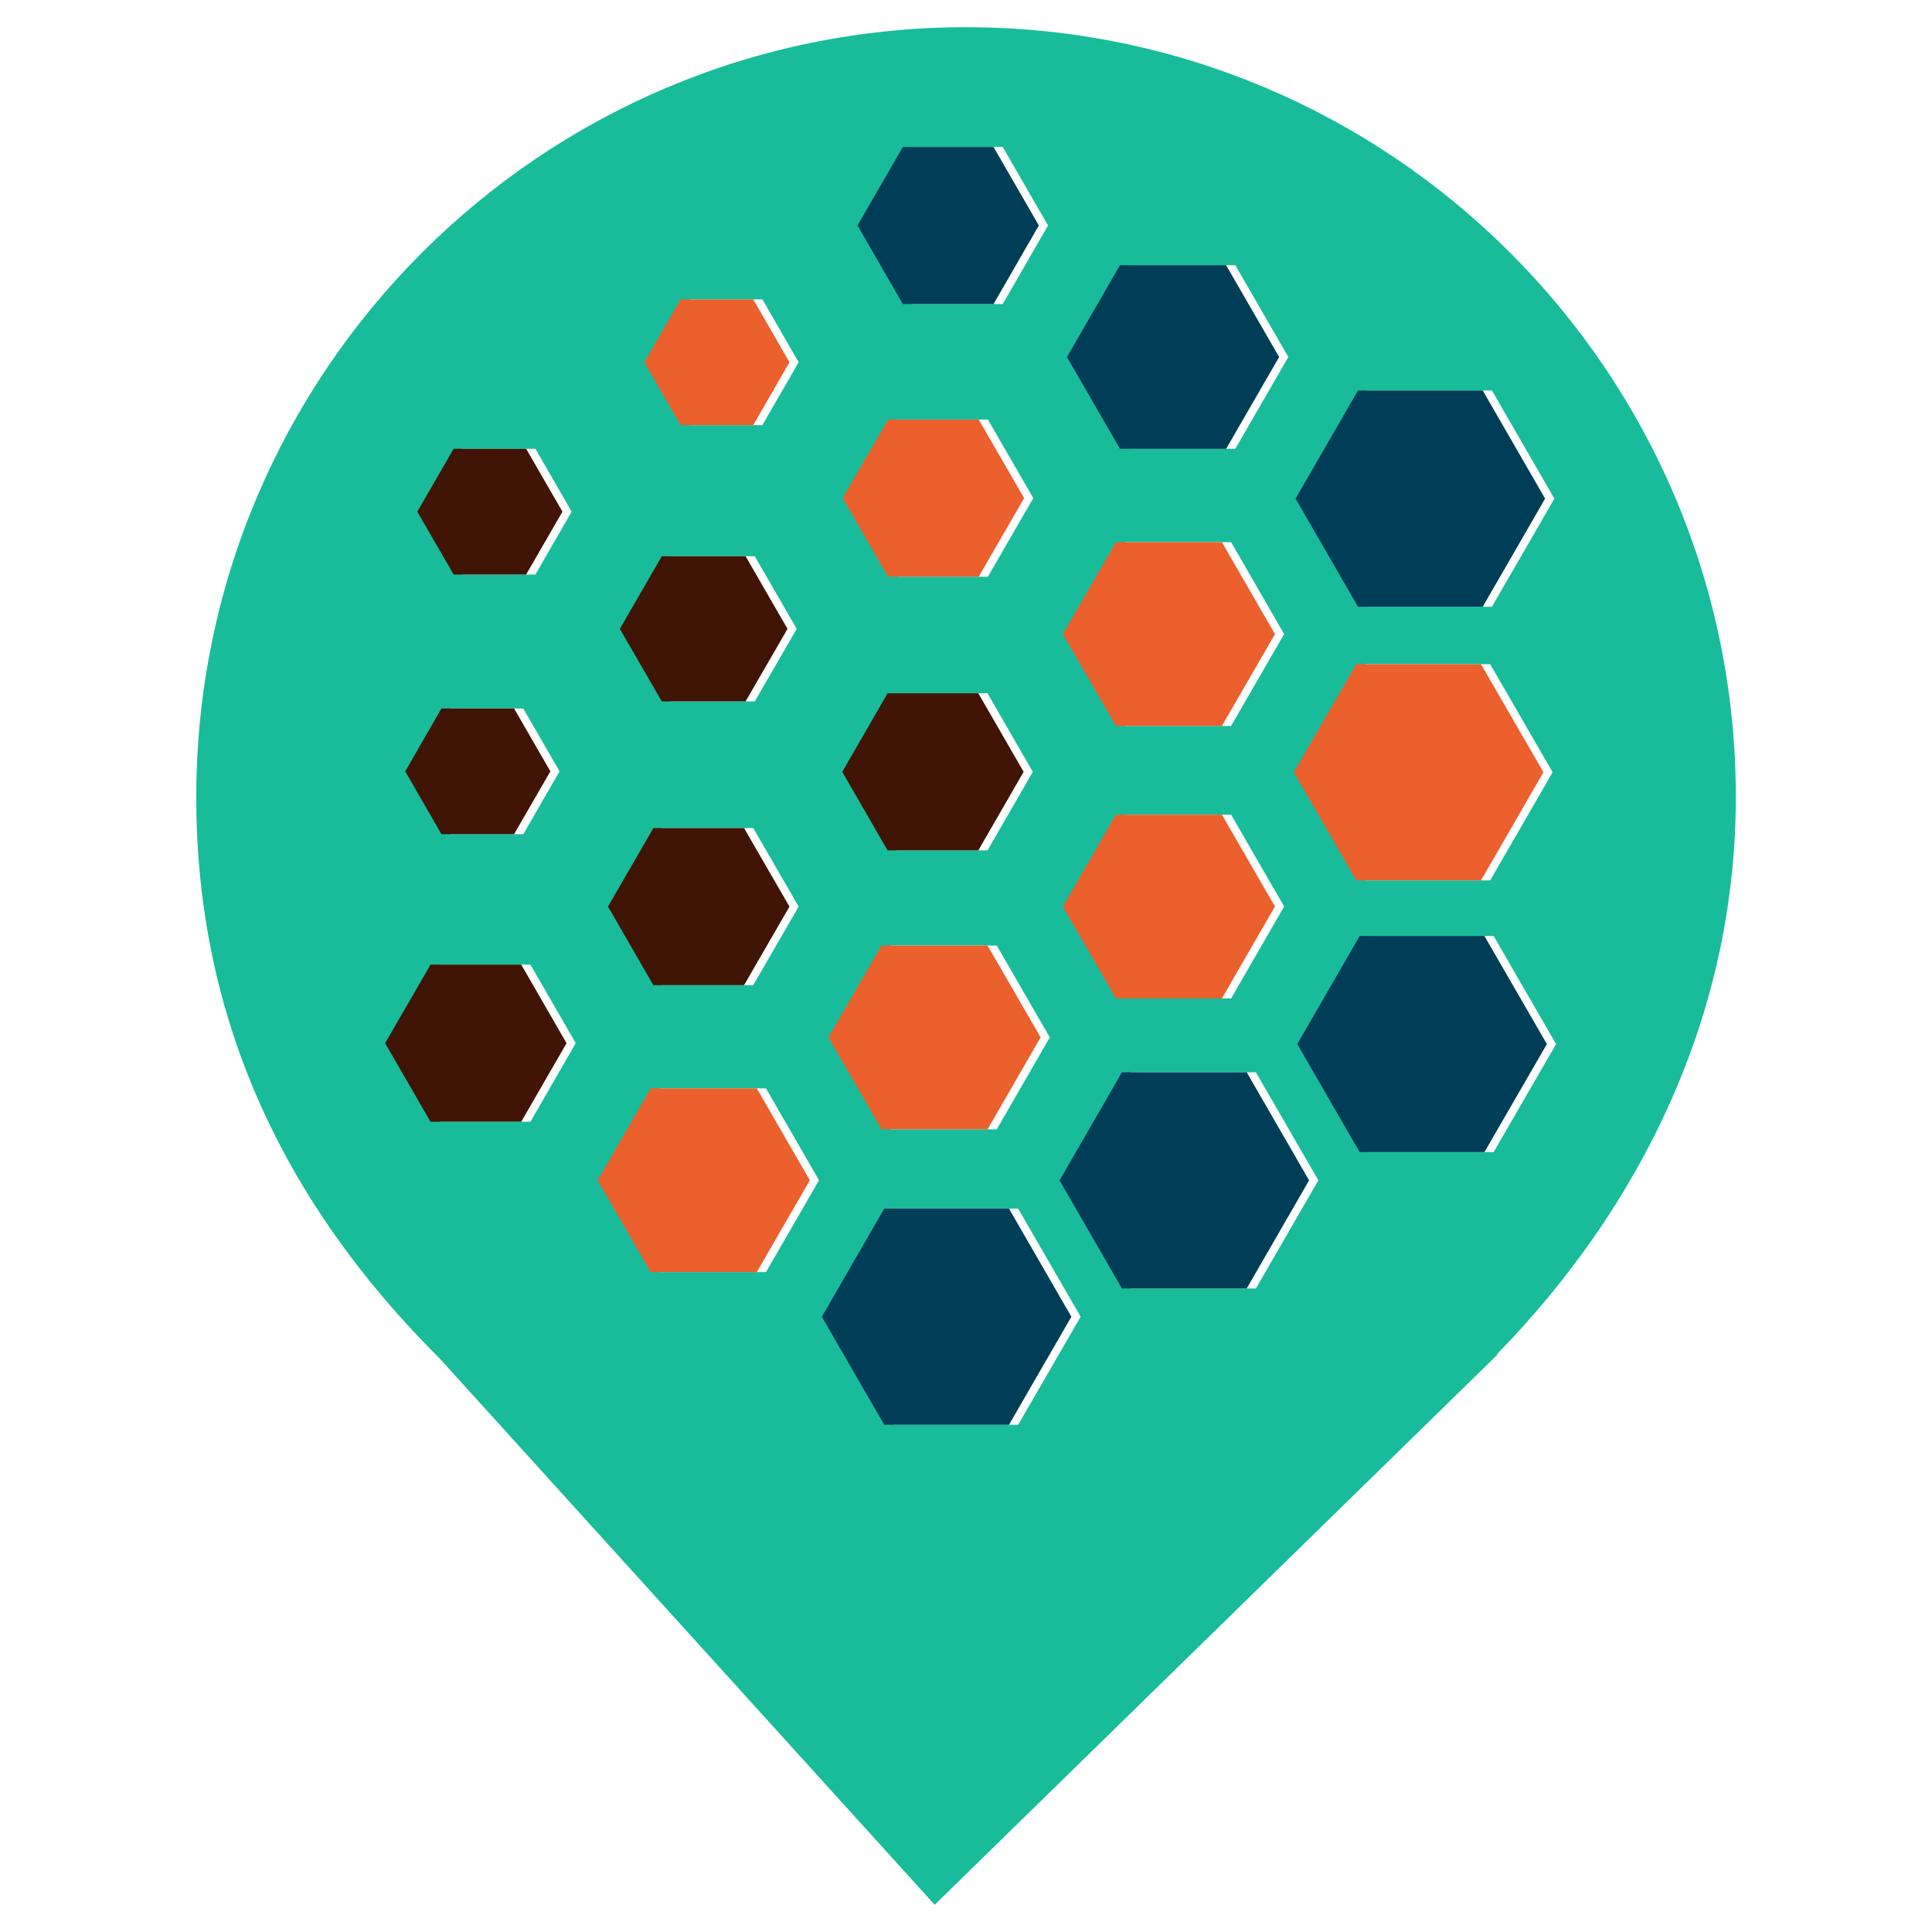
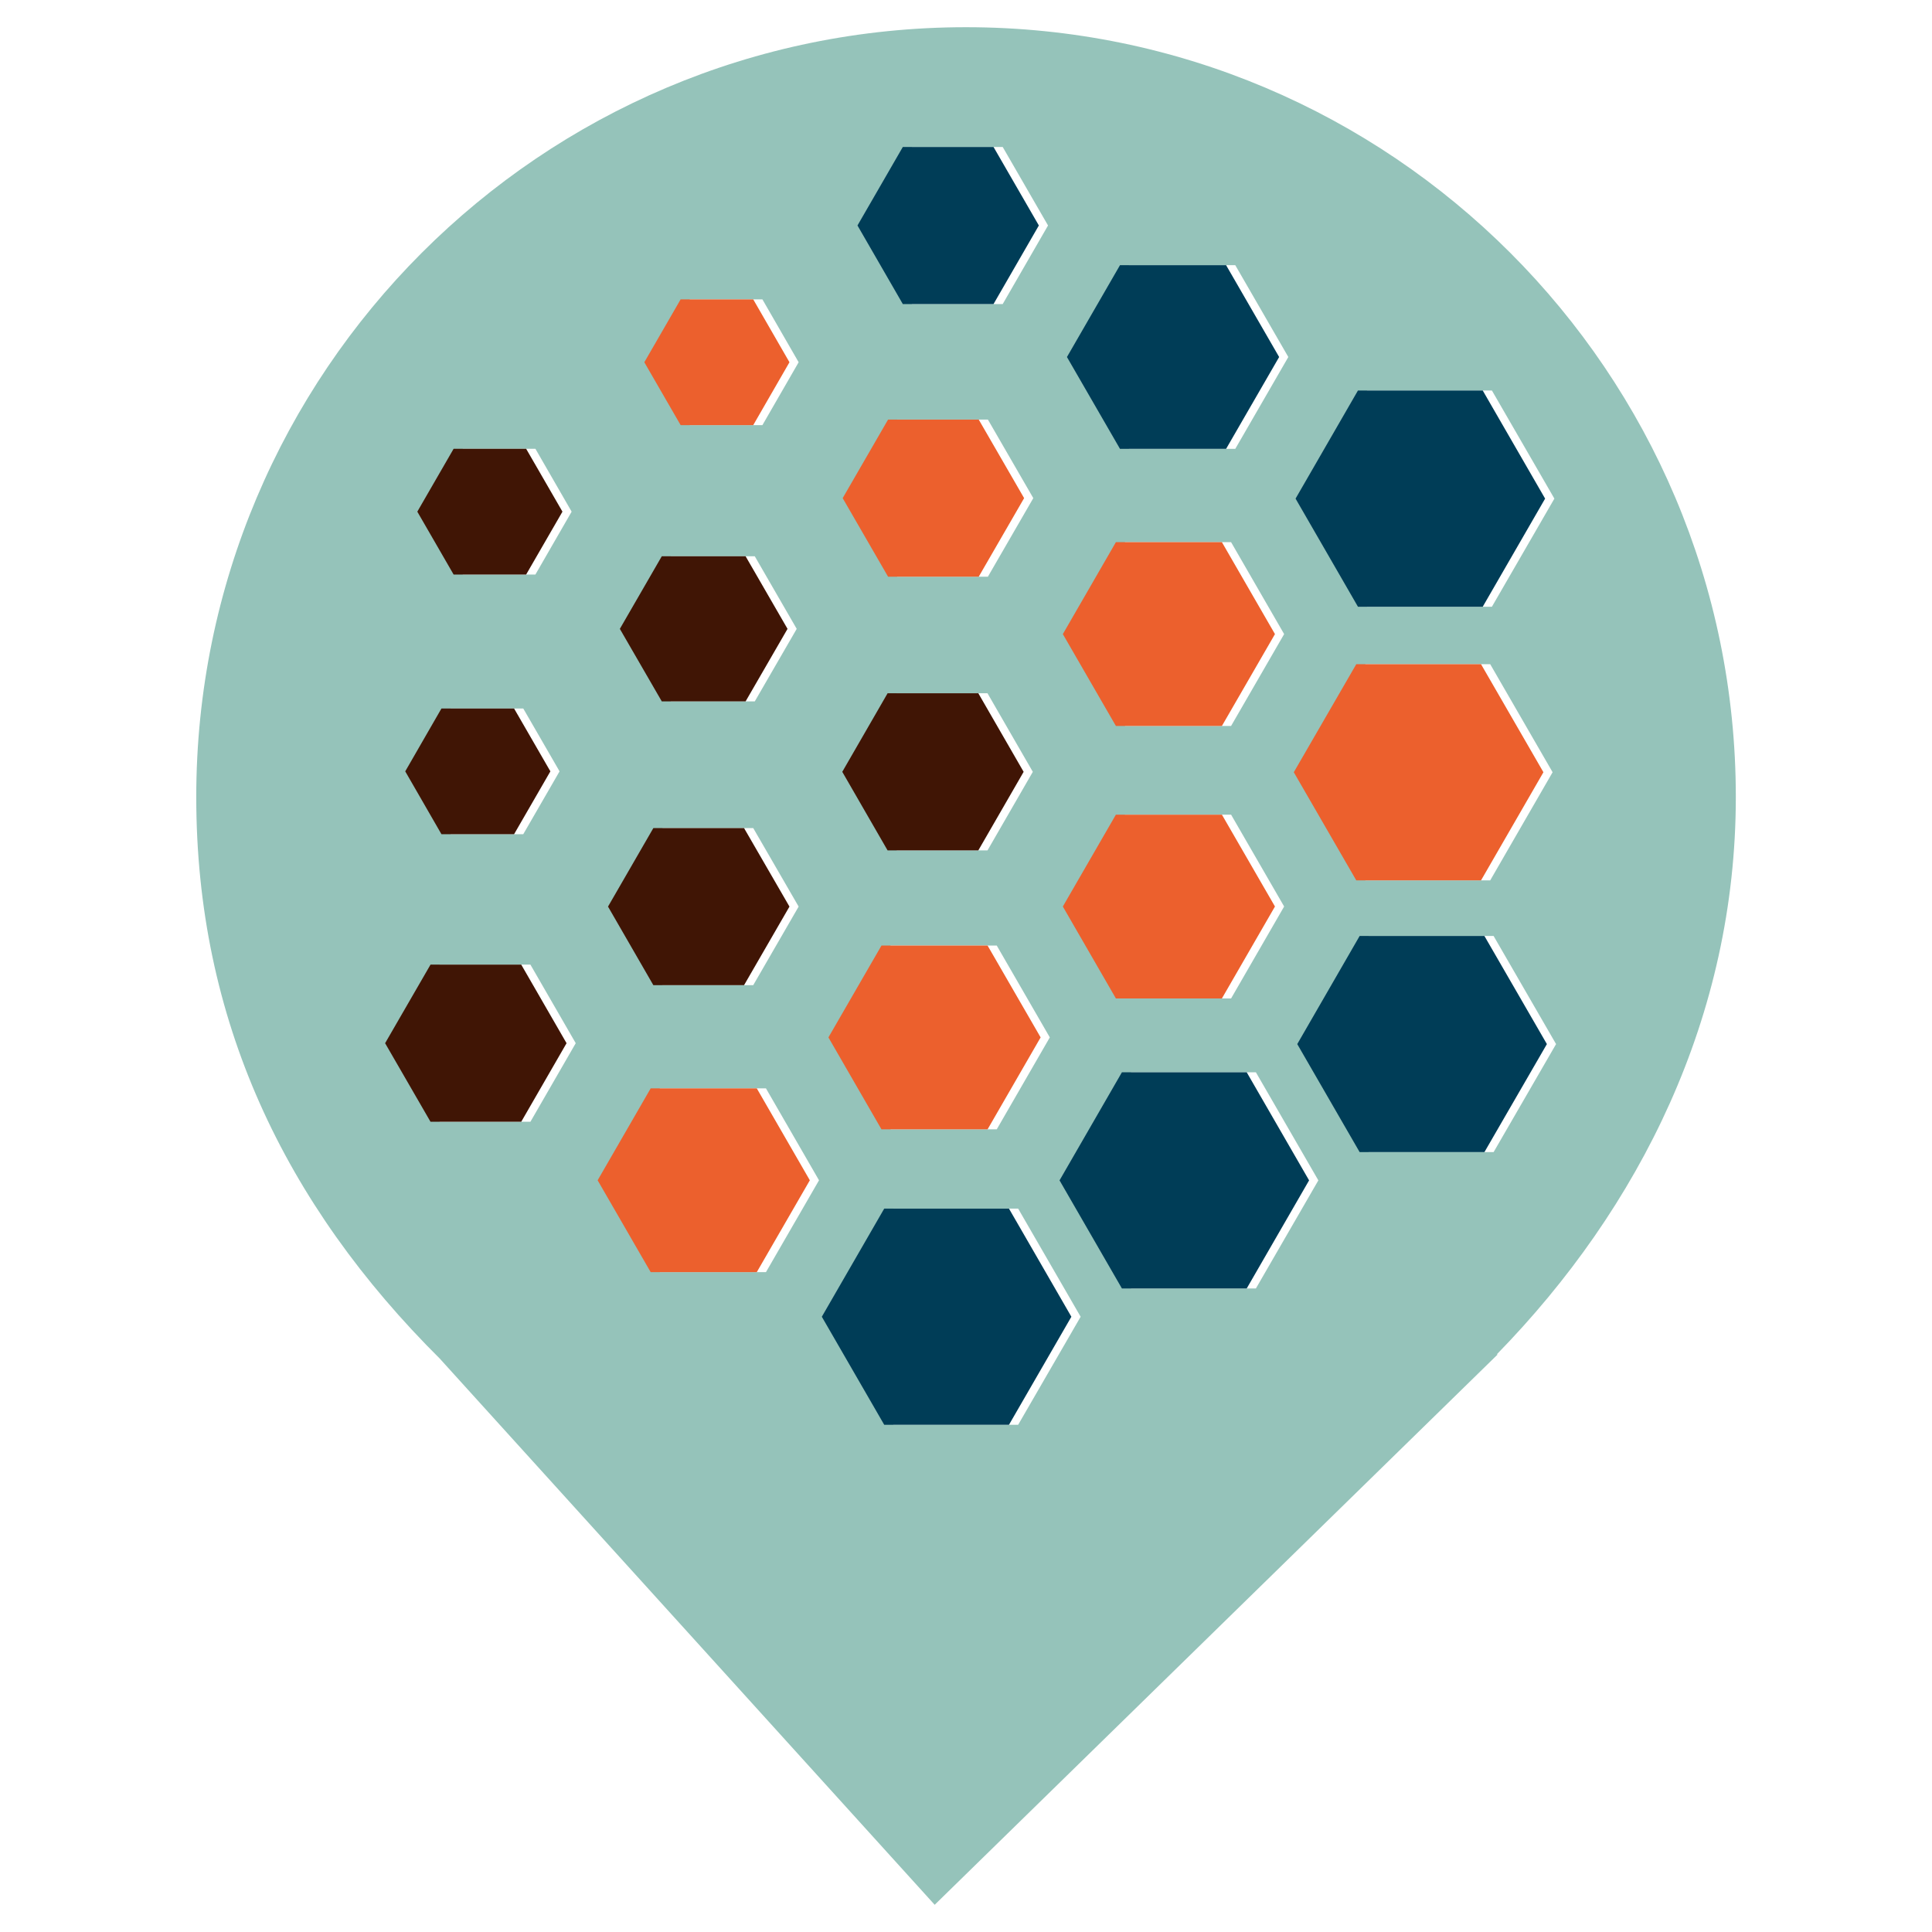
<svg xmlns="http://www.w3.org/2000/svg" style="isolation:isolate" viewBox="0 0 24 24" width="24pt" height="24pt">
  <defs>
-     <clipPath id="_clipPath_zHCVnNP6twpLMeRpyGKJI4HVQt3nNgDf">
+     <clipPath id="_clipPath_tebZOOMSFNQkiUl0uGn333MgBu465dGm">
      <rect width="24" height="24" />
    </clipPath>
  </defs>
-   <g clip-path="url(#_clipPath_zHCVnNP6twpLMeRpyGKJI4HVQt3nNgDf)">
-     <clipPath id="_clipPath_0AMvGRBOBriieLDkJeFKaWcGUuV3zmcQ">
+   <g clip-path="url(#_clipPath_tebZOOMSFNQkiUl0uGn333MgBu465dGm)">
+     <clipPath id="_clipPath_kePTgkTA1hvUpKgrINzGFXUmIFMFrZwX">
      <rect x="0" y="0" width="24" height="24" transform="matrix(1,0,0,1,0,0)" fill="rgb(255,255,255)" />
    </clipPath>
-     <g clip-path="url(#_clipPath_0AMvGRBOBriieLDkJeFKaWcGUuV3zmcQ)">
+     <g clip-path="url(#_clipPath_kePTgkTA1hvUpKgrINzGFXUmIFMFrZwX)">
      <g>
-         <clipPath id="_clipPath_bt20YujoZqGSAJAUwyenilgJu59ZE1dR">
+         <clipPath id="_clipPath_8bj7MG0dzCESHLXJAQAtckEUKcg0hJ4m">
          <rect x="0" y="0" width="24" height="24" transform="matrix(1,0,0,1,0,0)" fill="rgb(255,255,255)" />
        </clipPath>
-         <g clip-path="url(#_clipPath_bt20YujoZqGSAJAUwyenilgJu59ZE1dR)">
+         <g clip-path="url(#_clipPath_8bj7MG0dzCESHLXJAQAtckEUKcg0hJ4m)">
          <g>
            <g />
          </g>
        </g>
-         <clipPath id="_clipPath_swllt1LiBJRE2nvc8CkApi7MWT7po96r">
+         <clipPath id="_clipPath_qcztXgqbYati7MhtAkN3z6qG3jRWXxJa">
          <rect x="0" y="0" width="24" height="24" transform="matrix(1,0,0,1,0,0)" fill="rgb(255,255,255)" />
        </clipPath>
-         <g clip-path="url(#_clipPath_swllt1LiBJRE2nvc8CkApi7MWT7po96r)">
+         <g clip-path="url(#_clipPath_qcztXgqbYati7MhtAkN3z6qG3jRWXxJa)">
          <g>
            <g>
              <g />
            </g>
          </g>
        </g>
      </g>
    </g>
-     <path d=" M 18.593 16.825 C 20.37 15.006 21.563 12.624 21.563 9.901 C 21.563 4.623 17.278 0.338 12 0.338 C 6.722 0.338 2.438 4.623 2.438 9.901 C 2.438 12.657 3.526 14.954 5.474 16.888 L 5.473 16.888 L 11.611 23.662 L 18.605 16.825 L 18.593 16.825 Z " fill="rgb(24,188,155)" />
-     <clipPath id="_clipPath_VADRYNVqVV8nytD0q4jXoYyNBwNlaGKp">
+     <path d=" M 18.593 16.825 C 20.37 15.006 21.563 12.624 21.563 9.901 C 21.563 4.623 17.278 0.338 12 0.338 C 6.722 0.338 2.438 4.623 2.438 9.901 C 2.438 12.657 3.526 14.954 5.474 16.888 L 5.473 16.888 L 11.611 23.662 L 18.605 16.825 L 18.593 16.825 Z " fill="rgb(149,195,186)" />
+     <clipPath id="_clipPath_sTy3SsxBwHfFEG9HCPezbc0zqKhQLZjs">
      <rect x="4.899" y="1.826" width="14.431" height="15.873" transform="matrix(1,0,0,1,0,0)" fill="rgb(255,255,255)" />
    </clipPath>
-     <g clip-path="url(#_clipPath_VADRYNVqVV8nytD0q4jXoYyNBwNlaGKp)">
+     <g clip-path="url(#_clipPath_sTy3SsxBwHfFEG9HCPezbc0zqKhQLZjs)">
      <g>
        <g>
          <path d=" M 18.533 4.851 L 16.983 4.851 L 16.208 6.194 L 16.983 7.537 L 18.533 7.537 L 19.309 6.194 L 18.533 4.851 L 18.533 4.851 Z " fill="rgb(255,255,255)" />
          <path d=" M 15.345 3.294 L 14.027 3.294 L 13.368 4.435 L 14.027 5.576 L 15.345 5.576 L 16.004 4.435 L 15.345 3.294 L 15.345 3.294 Z " fill="rgb(255,255,255)" />
          <path d=" M 15.293 6.735 L 13.976 6.735 L 13.317 7.877 L 13.976 9.018 L 15.293 9.018 L 15.952 7.877 L 15.293 6.735 L 15.293 6.735 Z " fill="rgb(255,255,255)" />
          <path d=" M 15.293 10.12 L 13.976 10.12 L 13.317 11.261 L 13.976 12.403 L 15.293 12.403 L 15.952 11.261 L 15.293 10.12 L 15.293 10.12 Z " fill="rgb(255,255,255)" />
          <path d=" M 12.382 11.746 L 11.064 11.746 L 10.405 12.887 L 11.064 14.029 L 12.382 14.029 L 13.041 12.887 L 12.382 11.746 L 12.382 11.746 Z " fill="rgb(255,255,255)" />
          <path d=" M 9.515 13.52 L 8.197 13.52 L 7.538 14.662 L 8.197 15.803 L 9.515 15.803 L 10.174 14.662 L 9.515 13.52 L 9.515 13.52 Z " fill="rgb(255,255,255)" />
          <path d=" M 11.329 1.826 L 10.766 2.801 L 11.329 3.777 L 12.456 3.777 L 13.019 2.801 L 12.456 1.826 L 11.329 1.826 L 11.329 1.826 Z " fill="rgb(255,255,255)" />
          <path d=" M 12.272 5.212 L 11.146 5.212 L 10.582 6.188 L 11.146 7.164 L 12.272 7.164 L 12.836 6.188 L 12.272 5.212 L 12.272 5.212 Z " fill="rgb(255,255,255)" />
          <path d=" M 12.267 8.612 L 11.14 8.612 L 10.577 9.588 L 11.14 10.564 L 12.267 10.564 L 12.83 9.588 L 12.267 8.612 L 12.267 8.612 Z " fill="rgb(255,255,255)" />
          <path d=" M 9.357 10.287 L 8.23 10.287 L 7.667 11.262 L 8.23 12.238 L 9.357 12.238 L 9.921 11.262 L 9.357 10.287 L 9.357 10.287 Z " fill="rgb(255,255,255)" />
          <path d=" M 6.589 11.983 L 5.462 11.983 L 4.899 12.959 L 5.462 13.935 L 6.589 13.935 L 7.152 12.959 L 6.589 11.983 L 6.589 11.983 Z " fill="rgb(255,255,255)" />
          <path d=" M 9.471 3.719 L 8.569 3.719 L 8.118 4.5 L 8.569 5.281 L 9.471 5.281 L 9.921 4.5 L 9.471 3.719 L 9.471 3.719 Z " fill="rgb(255,255,255)" />
          <path d=" M 9.376 6.91 L 8.335 6.91 L 7.814 7.812 L 8.335 8.713 L 9.376 8.713 L 9.897 7.812 L 9.376 6.91 L 9.376 6.91 Z " fill="rgb(255,255,255)" />
          <path d=" M 6.5 8.801 L 5.599 8.801 L 5.148 9.582 L 5.599 10.363 L 6.5 10.363 L 6.951 9.582 L 6.5 8.801 L 6.5 8.801 Z " fill="rgb(255,255,255)" />
          <path d=" M 6.651 5.575 L 5.749 5.575 L 5.299 6.356 L 5.749 7.137 L 6.651 7.137 L 7.101 6.356 L 6.651 5.575 L 6.651 5.575 Z " fill="rgb(255,255,255)" />
          <path d=" M 18.512 8.251 L 16.962 8.251 L 16.187 9.593 L 16.962 10.936 L 18.512 10.936 L 19.287 9.593 L 18.512 8.251 L 18.512 8.251 Z " fill="rgb(255,255,255)" />
          <path d=" M 18.554 11.627 L 17.004 11.627 L 16.229 12.97 L 17.004 14.312 L 18.554 14.312 L 19.33 12.97 L 18.554 11.627 L 18.554 11.627 Z " fill="rgb(255,255,255)" />
          <path d=" M 15.601 13.32 L 14.051 13.32 L 13.276 14.663 L 14.051 16.006 L 15.601 16.006 L 16.377 14.663 L 15.601 13.32 L 15.601 13.32 Z " fill="rgb(255,255,255)" />
          <path d=" M 12.648 15.014 L 11.098 15.014 L 10.323 16.357 L 11.098 17.699 L 12.648 17.699 L 13.424 16.357 L 12.648 15.014 L 12.648 15.014 Z " fill="rgb(255,255,255)" />
        </g>
      </g>
    </g>
-     <clipPath id="_clipPath_jD4pjVyyYhYESnQbceuzLhVA2RPQllHZ">
+     <clipPath id="_clipPath_RDRIrFFwkV1rGNARBiCoXtpDjH0cIqob">
      <rect x="4.784" y="1.826" width="14.431" height="15.873" transform="matrix(1,0,0,1,0,0)" fill="rgb(255,255,255)" />
    </clipPath>
-     <g clip-path="url(#_clipPath_jD4pjVyyYhYESnQbceuzLhVA2RPQllHZ)">
+     <g clip-path="url(#_clipPath_RDRIrFFwkV1rGNARBiCoXtpDjH0cIqob)">
      <g>
        <g>
          <path d=" M 18.419 4.851 L 16.869 4.851 L 16.094 6.194 L 16.869 7.537 L 18.419 7.537 L 19.194 6.194 L 18.419 4.851 L 18.419 4.851 Z " fill="rgb(0,61,87)" />
          <path d=" M 15.231 3.294 L 13.913 3.294 L 13.254 4.435 L 13.913 5.576 L 15.231 5.576 L 15.89 4.435 L 15.231 3.294 L 15.231 3.294 Z " fill="rgb(0,61,87)" />
          <path d=" M 15.179 6.735 L 13.862 6.735 L 13.203 7.877 L 13.862 9.018 L 15.179 9.018 L 15.838 7.877 L 15.179 6.735 L 15.179 6.735 Z " fill="rgb(236,96,45)" />
          <path d=" M 15.179 10.12 L 13.862 10.12 L 13.203 11.261 L 13.862 12.403 L 15.179 12.403 L 15.838 11.261 L 15.179 10.12 L 15.179 10.12 Z " fill="rgb(236,96,45)" />
          <path d=" M 12.268 11.746 L 10.95 11.746 L 10.291 12.887 L 10.95 14.029 L 12.268 14.029 L 12.927 12.887 L 12.268 11.746 L 12.268 11.746 Z " fill="rgb(236,96,45)" />
          <path d=" M 9.401 13.52 L 8.083 13.52 L 7.424 14.662 L 8.083 15.803 L 9.401 15.803 L 10.06 14.662 L 9.401 13.52 L 9.401 13.52 Z " fill="rgb(236,96,45)" />
          <path d=" M 11.215 1.826 L 10.652 2.801 L 11.215 3.777 L 12.342 3.777 L 12.905 2.801 L 12.342 1.826 L 11.215 1.826 L 11.215 1.826 Z " fill="rgb(0,61,87)" />
          <path d=" M 12.158 5.212 L 11.032 5.212 L 10.468 6.188 L 11.032 7.164 L 12.158 7.164 L 12.722 6.188 L 12.158 5.212 L 12.158 5.212 Z " fill="rgb(236,96,45)" />
          <path d=" M 12.153 8.612 L 11.026 8.612 L 10.463 9.588 L 11.026 10.564 L 12.153 10.564 L 12.716 9.588 L 12.153 8.612 L 12.153 8.612 Z " fill="rgb(64,21,5)" />
          <path d=" M 9.243 10.287 L 8.116 10.287 L 7.553 11.262 L 8.116 12.238 L 9.243 12.238 L 9.807 11.262 L 9.243 10.287 L 9.243 10.287 Z " fill="rgb(64,21,5)" />
          <path d=" M 6.475 11.983 L 5.348 11.983 L 4.784 12.959 L 5.348 13.935 L 6.475 13.935 L 7.038 12.959 L 6.475 11.983 L 6.475 11.983 Z " fill="rgb(64,21,5)" />
          <path d=" M 9.357 3.719 L 8.455 3.719 L 8.004 4.5 L 8.455 5.281 L 9.357 5.281 L 9.807 4.5 L 9.357 3.719 L 9.357 3.719 Z " fill="rgb(236,96,45)" />
          <path d=" M 9.262 6.91 L 8.221 6.91 L 7.7 7.812 L 8.221 8.713 L 9.262 8.713 L 9.783 7.812 L 9.262 6.91 L 9.262 6.91 Z " fill="rgb(64,21,5)" />
          <path d=" M 6.386 8.801 L 5.484 8.801 L 5.034 9.582 L 5.484 10.363 L 6.386 10.363 L 6.837 9.582 L 6.386 8.801 L 6.386 8.801 Z " fill="rgb(64,21,5)" />
          <path d=" M 6.536 5.575 L 5.635 5.575 L 5.184 6.356 L 5.635 7.137 L 6.536 7.137 L 6.987 6.356 L 6.536 5.575 L 6.536 5.575 Z " fill="rgb(64,21,5)" />
          <path d=" M 18.398 8.251 L 16.848 8.251 L 16.072 9.593 L 16.848 10.936 L 18.398 10.936 L 19.173 9.593 L 18.398 8.251 L 18.398 8.251 Z " fill="rgb(236,96,45)" />
          <path d=" M 18.44 11.627 L 16.89 11.627 L 16.115 12.97 L 16.89 14.312 L 18.44 14.312 L 19.216 12.97 L 18.44 11.627 L 18.44 11.627 Z " fill="rgb(0,61,87)" />
          <path d=" M 15.487 13.32 L 13.937 13.32 L 13.162 14.663 L 13.937 16.006 L 15.487 16.006 L 16.262 14.663 L 15.487 13.32 L 15.487 13.32 Z " fill="rgb(0,61,87)" />
          <path d=" M 12.534 15.014 L 10.984 15.014 L 10.209 16.357 L 10.984 17.699 L 12.534 17.699 L 13.309 16.357 L 12.534 15.014 L 12.534 15.014 Z " fill="rgb(0,61,87)" />
        </g>
      </g>
    </g>
  </g>
</svg>
